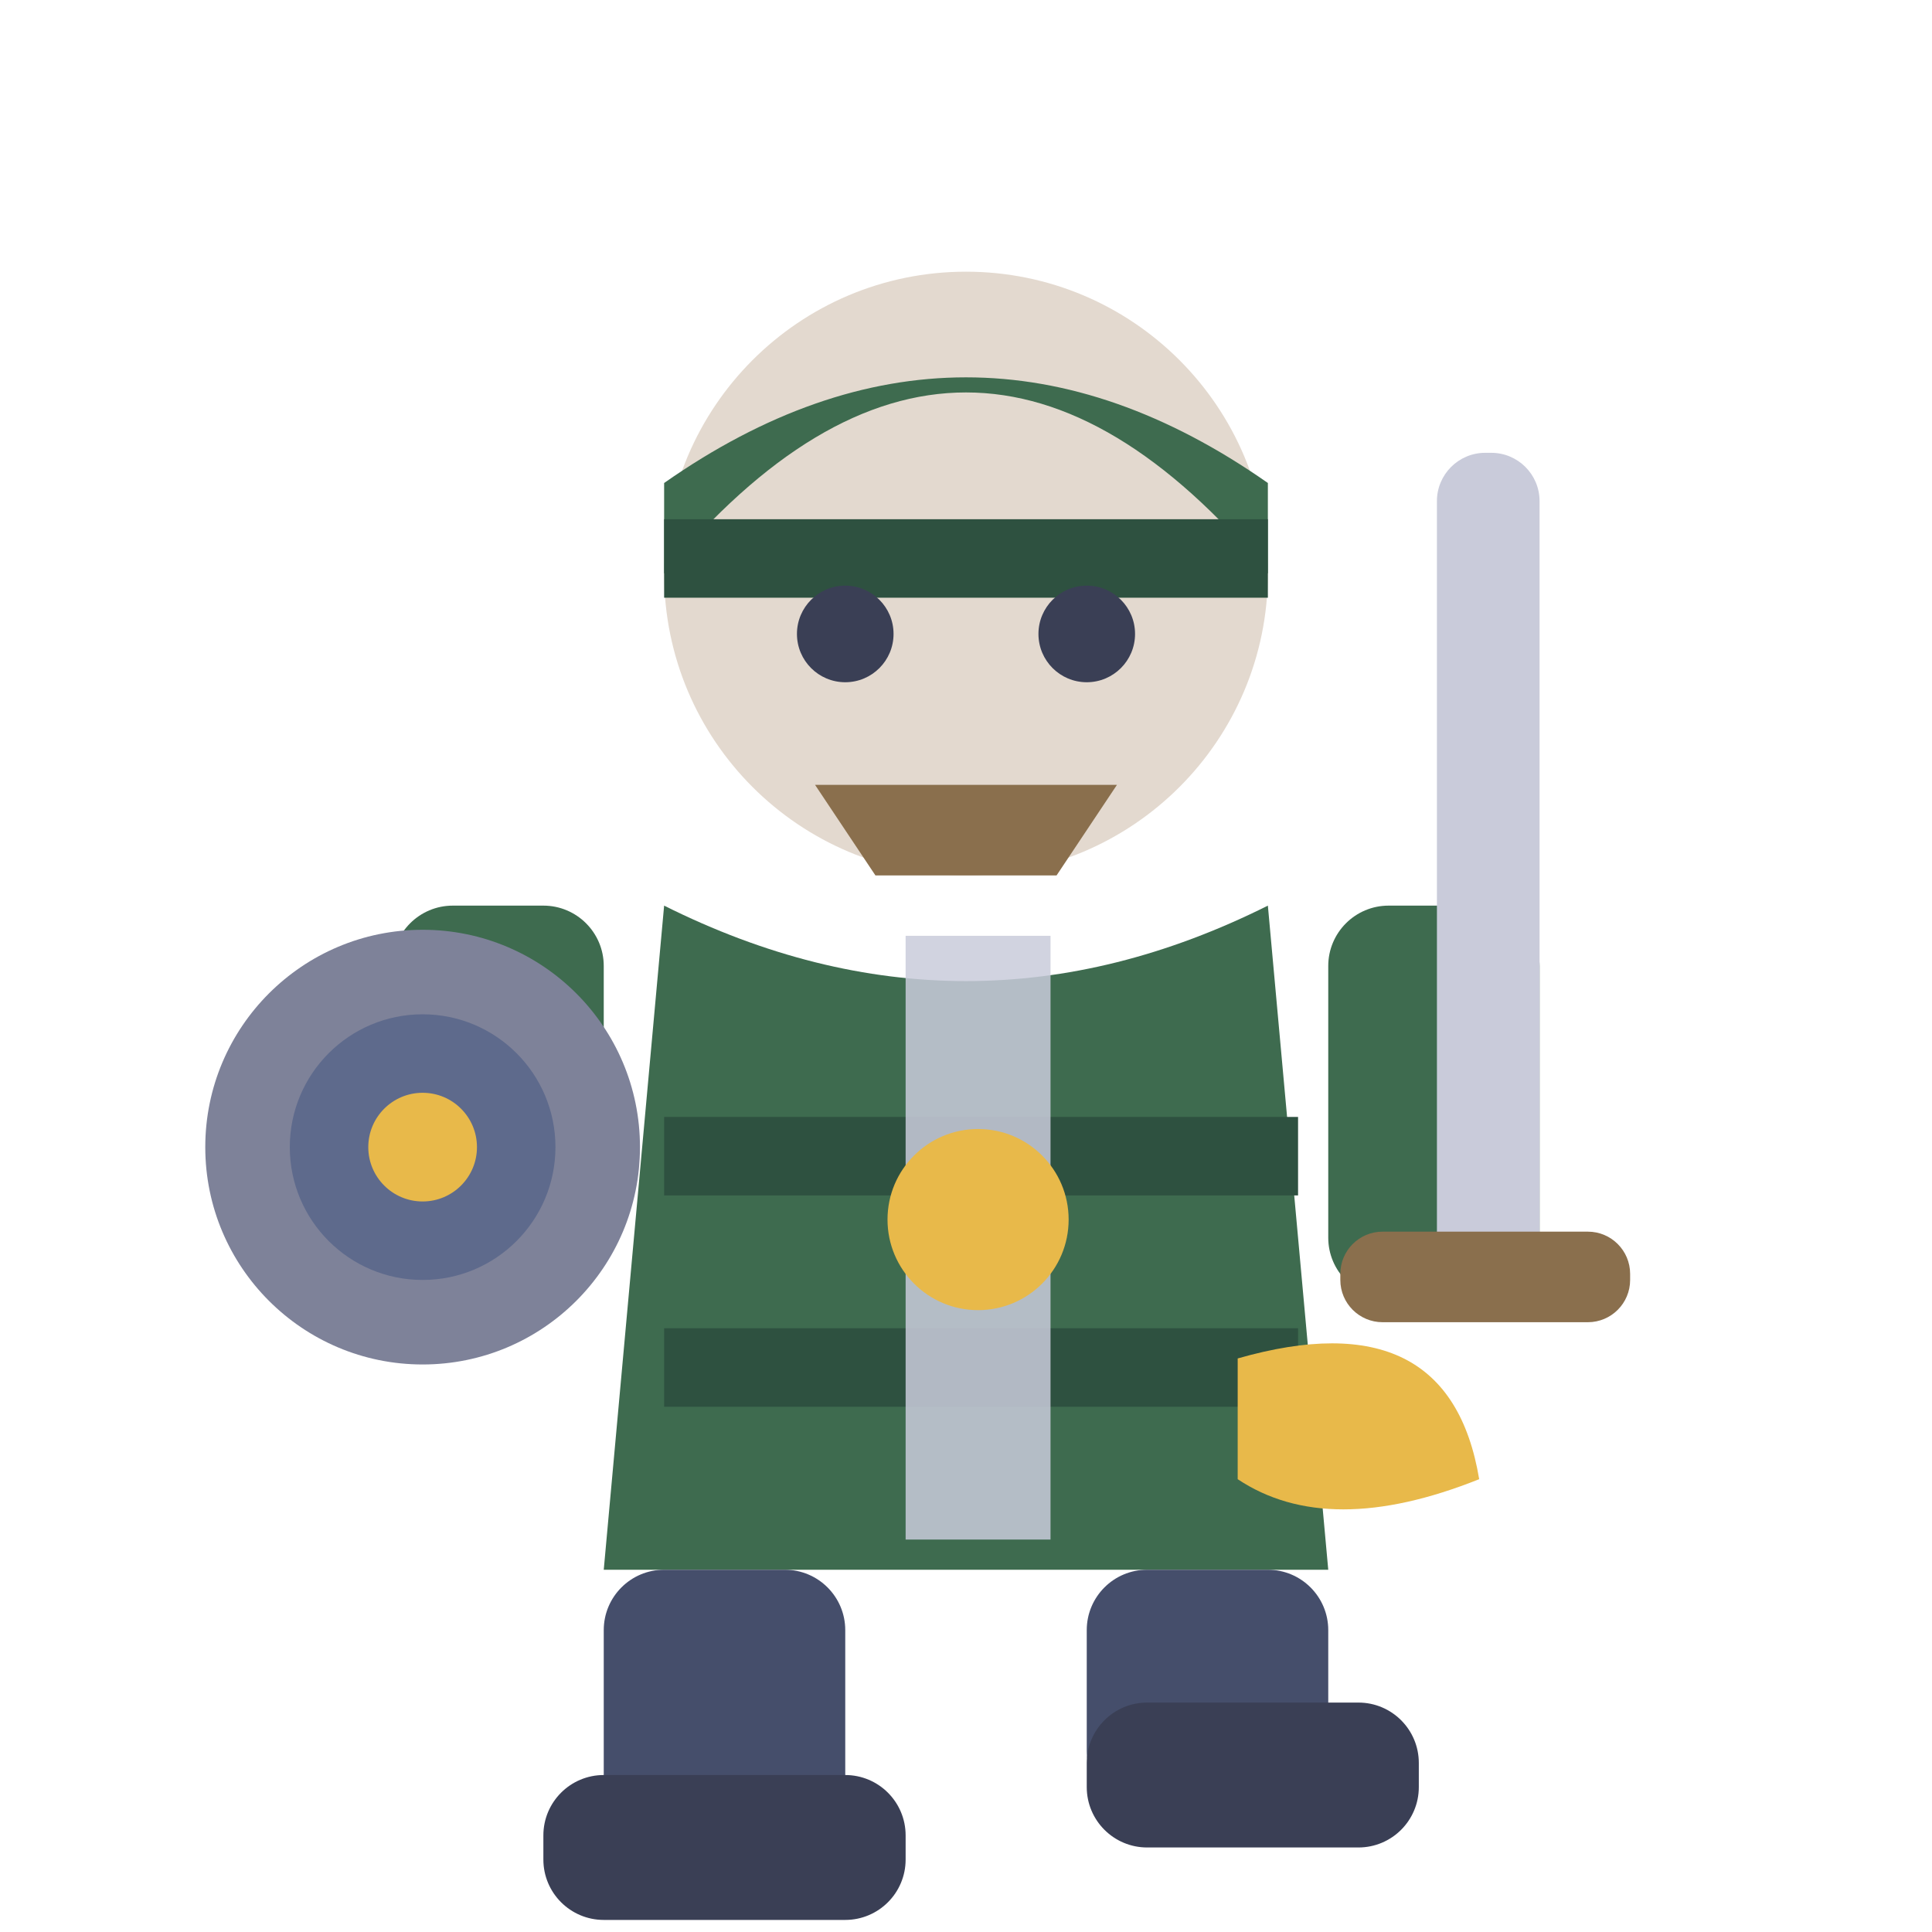
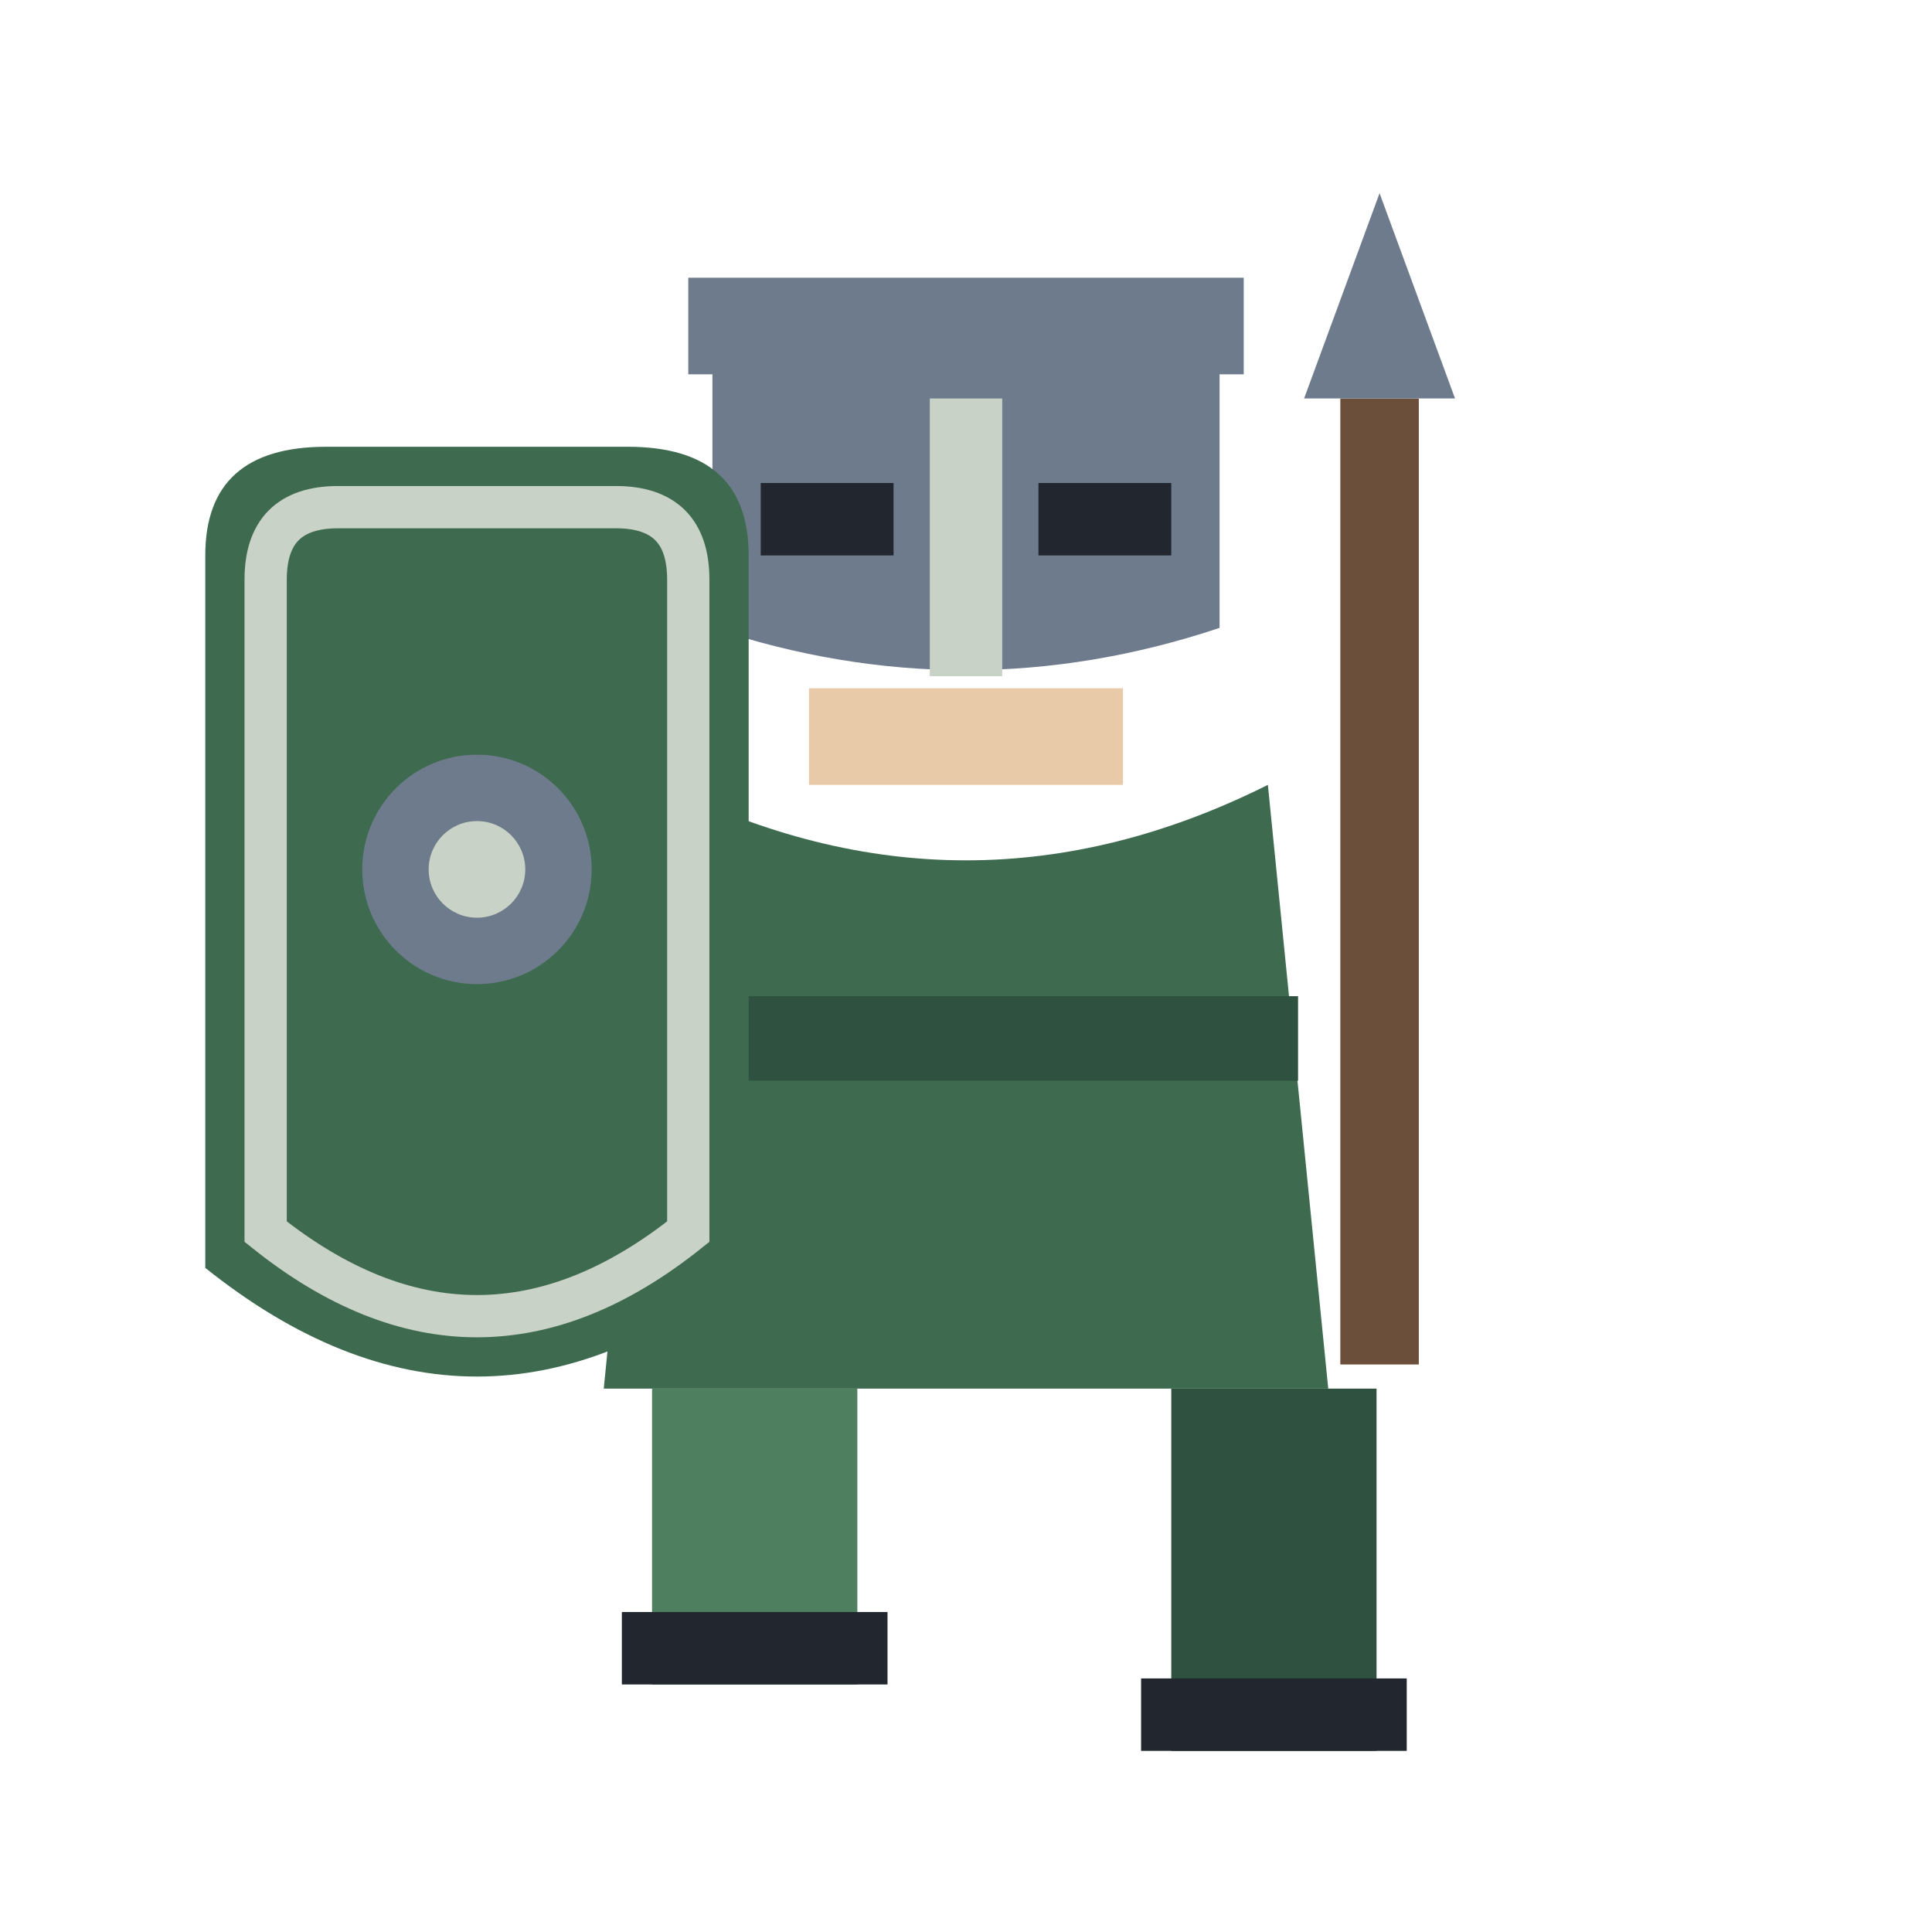
<svg xmlns="http://www.w3.org/2000/svg" viewBox="0 0 32 32">
-   <circle cx="16" cy="9.5" r="5" fill="#E3D9CF" />
-   <path d="M11,9.5 Q16,3.5 21,9.5 L21,8 Q16,4.5 11,8 Z" fill="#3E6B4F" />
-   <rect x="11" y="8.6" width="10" height="1.3" fill="#2E5140" />
-   <circle cx="14" cy="10.5" r="0.8" fill="#3A3F55" />
-   <circle cx="18" cy="10.5" r="0.8" fill="#3A3F55" />
-   <path d="M13.5,13 L18.5,13 L17.5,14.5 L14.5,14.5 Z" fill="#8A6F4D" />
-   <path d="M11,15 L10,26 L22,26 L21,15 Q16,17.5 11,15 Z" fill="#3E6B4F" />
-   <rect x="11" y="18.5" width="10.5" height="1.3" fill="#2E5140" />
-   <rect x="11" y="22" width="10.5" height="1.3" fill="#2E5140" />
-   <rect x="15" y="15.5" width="2.4" height="10" fill="#C9CBDA" opacity="0.85" />
-   <circle cx="16.2" cy="20.2" r="1.5" fill="#E8B94A" />
-   <path d="M20.5,22.5 Q24,21.5 24.5,24.5 Q22,25.5 20.5,24.5 Z" fill="#E8B94A" />
-   <rect x="22" y="15" width="3.5" height="6.5" rx="1" fill="#3E6B4F" />
-   <rect x="23.8" y="7.5" width="1.7" height="14" rx="0.8" fill="#C9CBDA" />
-   <rect x="22.2" y="20.4" width="4.8" height="1.5" rx="0.7" fill="#8A6F4D" />
-   <rect x="6.5" y="15" width="3.5" height="6.5" rx="1" fill="#3E6B4F" />
-   <circle cx="7" cy="19" r="3.6" fill="#7E8299" />
-   <circle cx="7" cy="19" r="2.2" fill="#5E6A8C" />
-   <circle cx="7" cy="19" r="0.9" fill="#E8B94A" />
-   <rect x="10" y="26" width="4" height="5.2" rx="1" fill="#454E6B" />
-   <rect x="18" y="26" width="4" height="4" rx="1" fill="#454E6B" />
-   <rect x="9" y="29.4" width="6" height="2.4" rx="1" fill="#3A3F55" />
-   <rect x="18" y="28.2" width="5.5" height="2.4" rx="1" fill="#3A3F55" />
+   <rect x="19.4" y="23.0" width="3.4" height="6.0" fill="#2E5140" />
+   <rect x="18.9" y="27.8" width="4.4" height="1.2" fill="#22262E" />
+   <rect x="10.8" y="23.0" width="3.4" height="4.9" fill="#4E8060" />
+   <rect x="10.3" y="26.7" width="4.4" height="1.2" fill="#22262E" />
+   <path d="M11,13 L10,23 L22,23 L21,13 Q16,15.5 11,13 Z" fill="#3E6B4F" />
+   <rect x="10.5" y="16.5" width="11" height="1.4" fill="#2E5140" />
+   <rect x="11.4" y="4.6" width="9.2" height="1.6" fill="#6E7B8C" />
+   <path d="M11.8,6.2 Q16,3.6 20.2,6.2 L20.2,10.4 Q16,11.8 11.8,10.4 Z" fill="#6E7B8C" />
+   <rect x="15.4" y="6.6" width="1.2" height="4.6" fill="#C9D2C6" />
+   <rect x="12.6" y="8" width="2.2" height="1.2" fill="#22262E" />
+   <rect x="17.2" y="8" width="2.2" height="1.2" fill="#22262E" />
+   <rect x="13.4" y="11.4" width="5.2" height="1.6" fill="#E8C9A8" />
+   <path d="M3.4,9.2 Q3.4,7.4 5.4,7.4 L10.4,7.4 Q12.4,7.4 12.4,9.2 L12.4,21 Q7.9,24.6 3.4,21 Z" fill="#3E6B4F" />
+   <path d="M4.4,9.6 Q4.4,8.4 5.6,8.4 L10.2,8.4 Q11.4,8.4 11.4,9.6 L11.4,20.4 Q7.9,23.2 4.4,20.4 Z" fill="none" stroke="#C9D2C6" stroke-width="0.7" />
+   <circle cx="7.9" cy="14.4" r="1.9" fill="#6E7B8C" />
+   <circle cx="7.9" cy="14.4" r="0.8" fill="#C9D2C6" />
+   <rect x="22.2" y="6.6" width="1.3" height="16" fill="#6B4F3A" />
+   <path d="M22.85,3.2 L24.1,6.6 L21.6,6.6 Z" fill="#6E7B8C" />
</svg>
